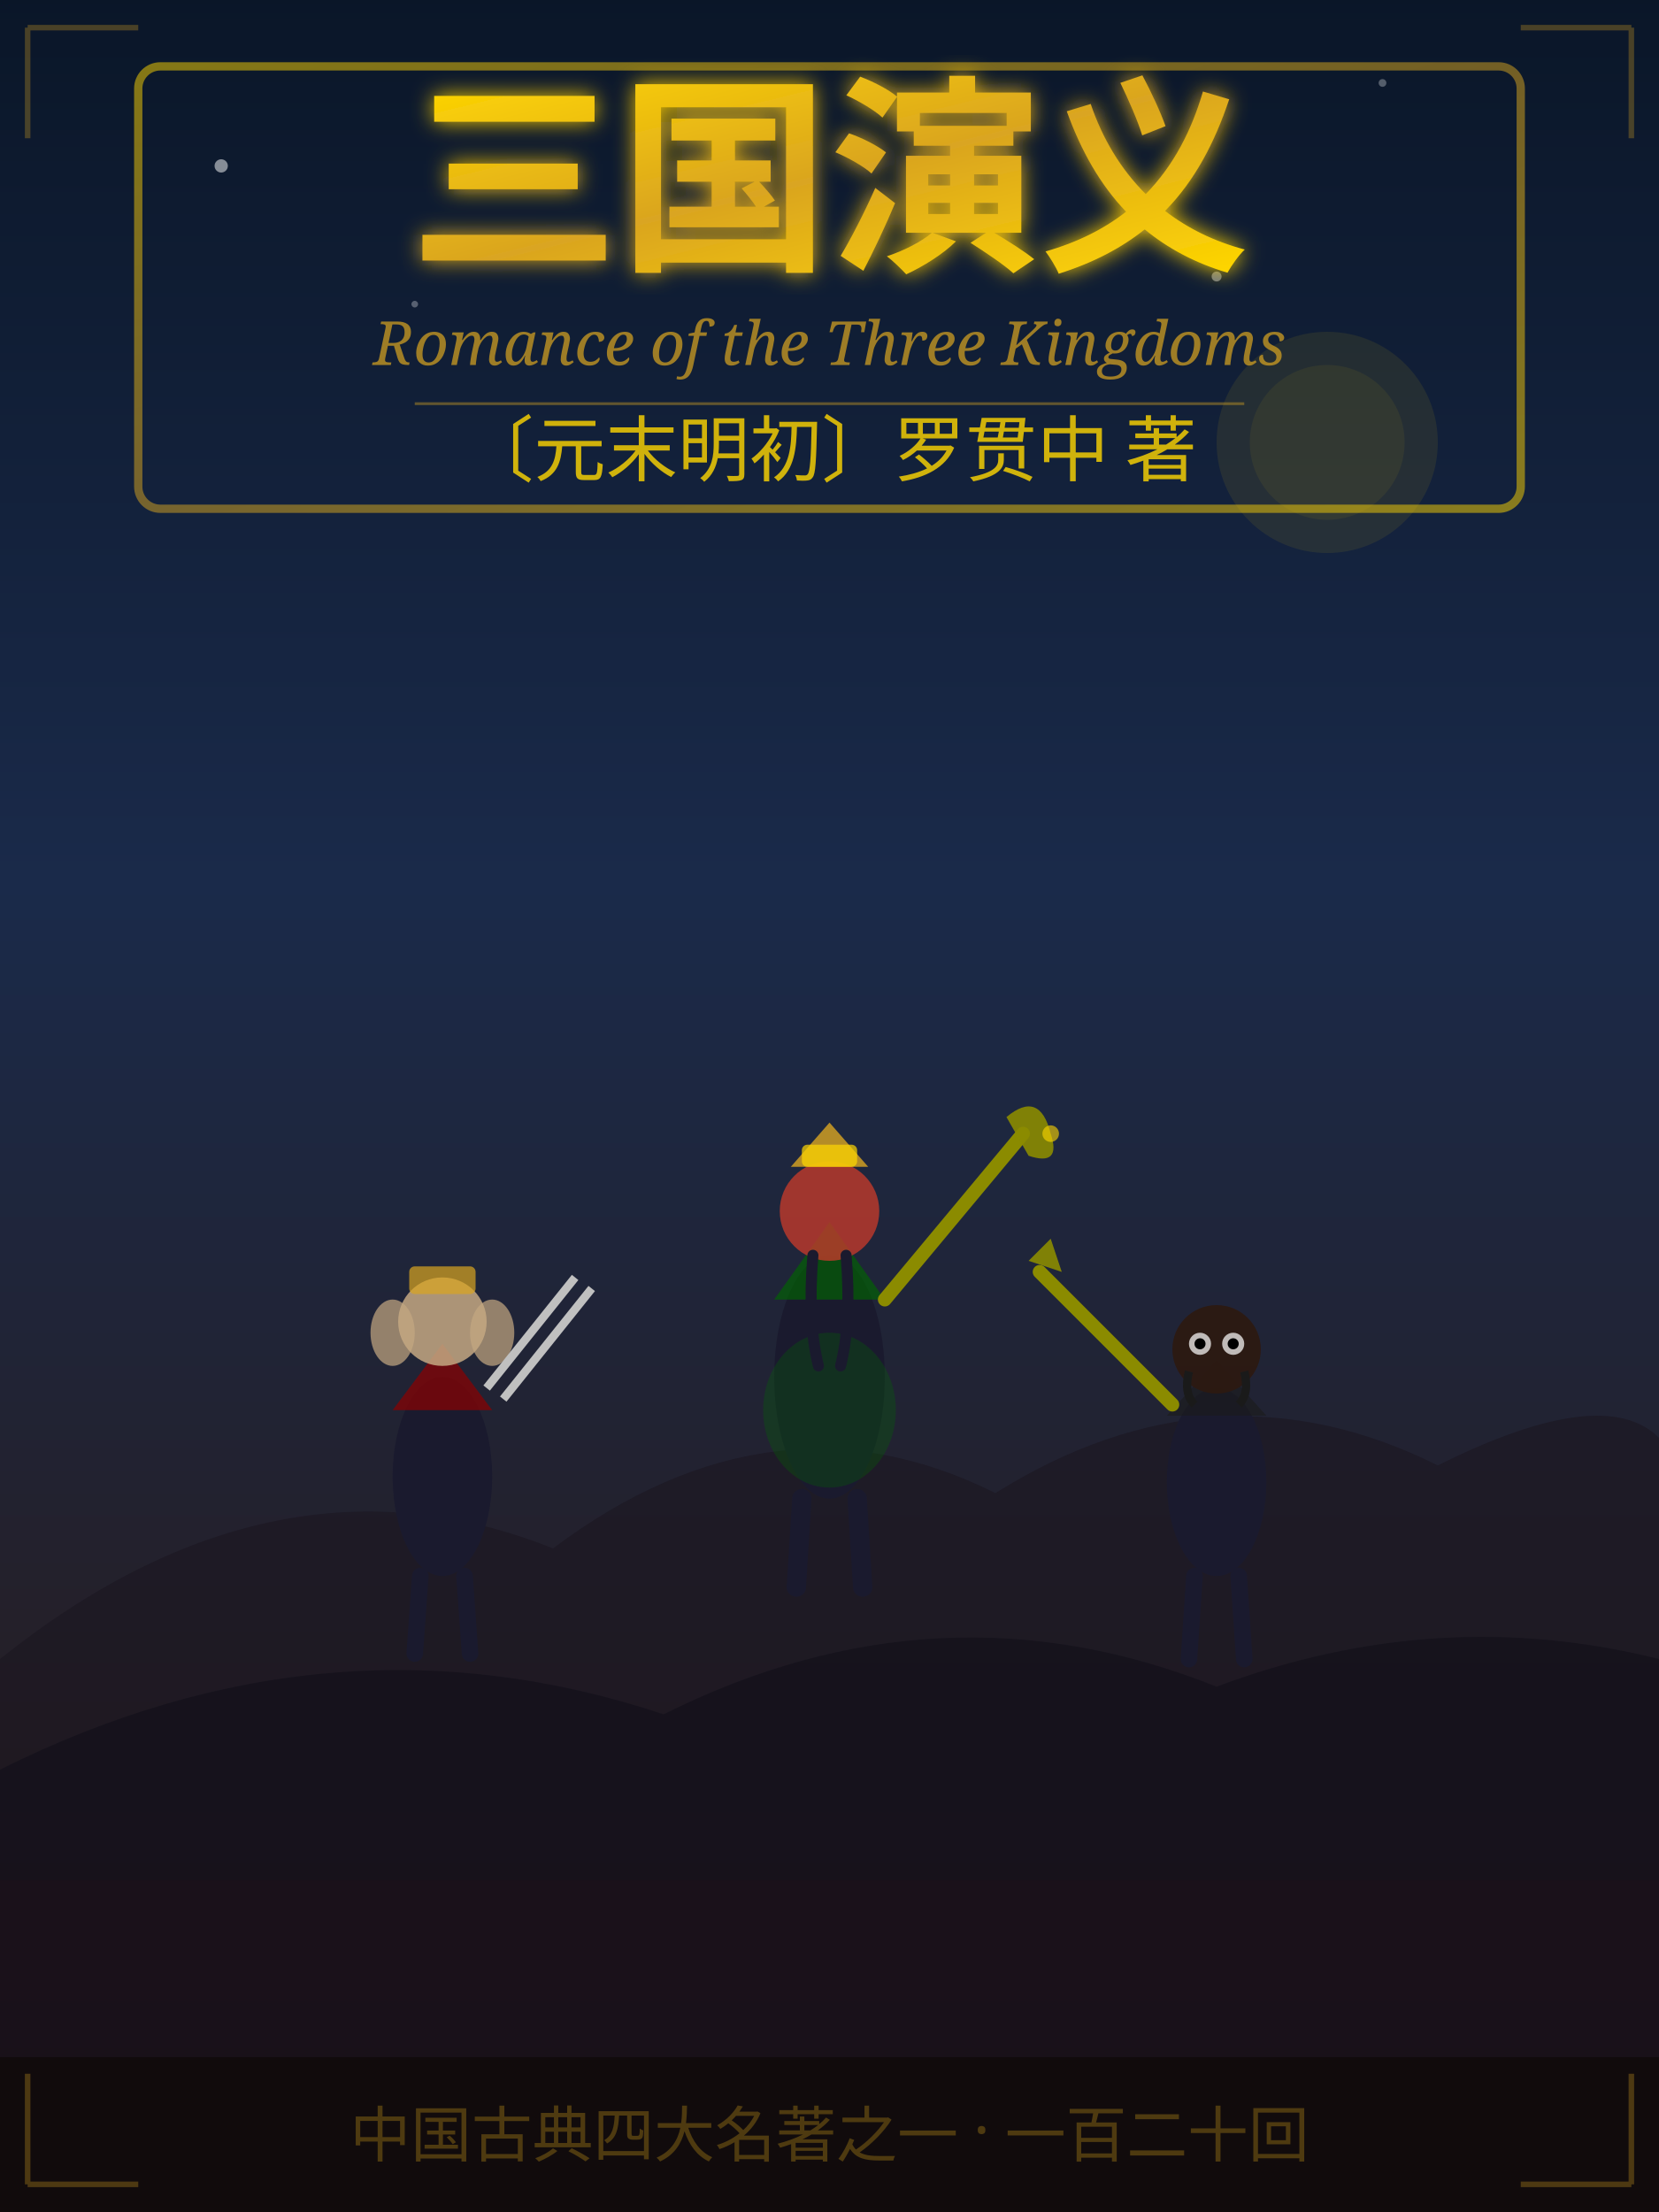
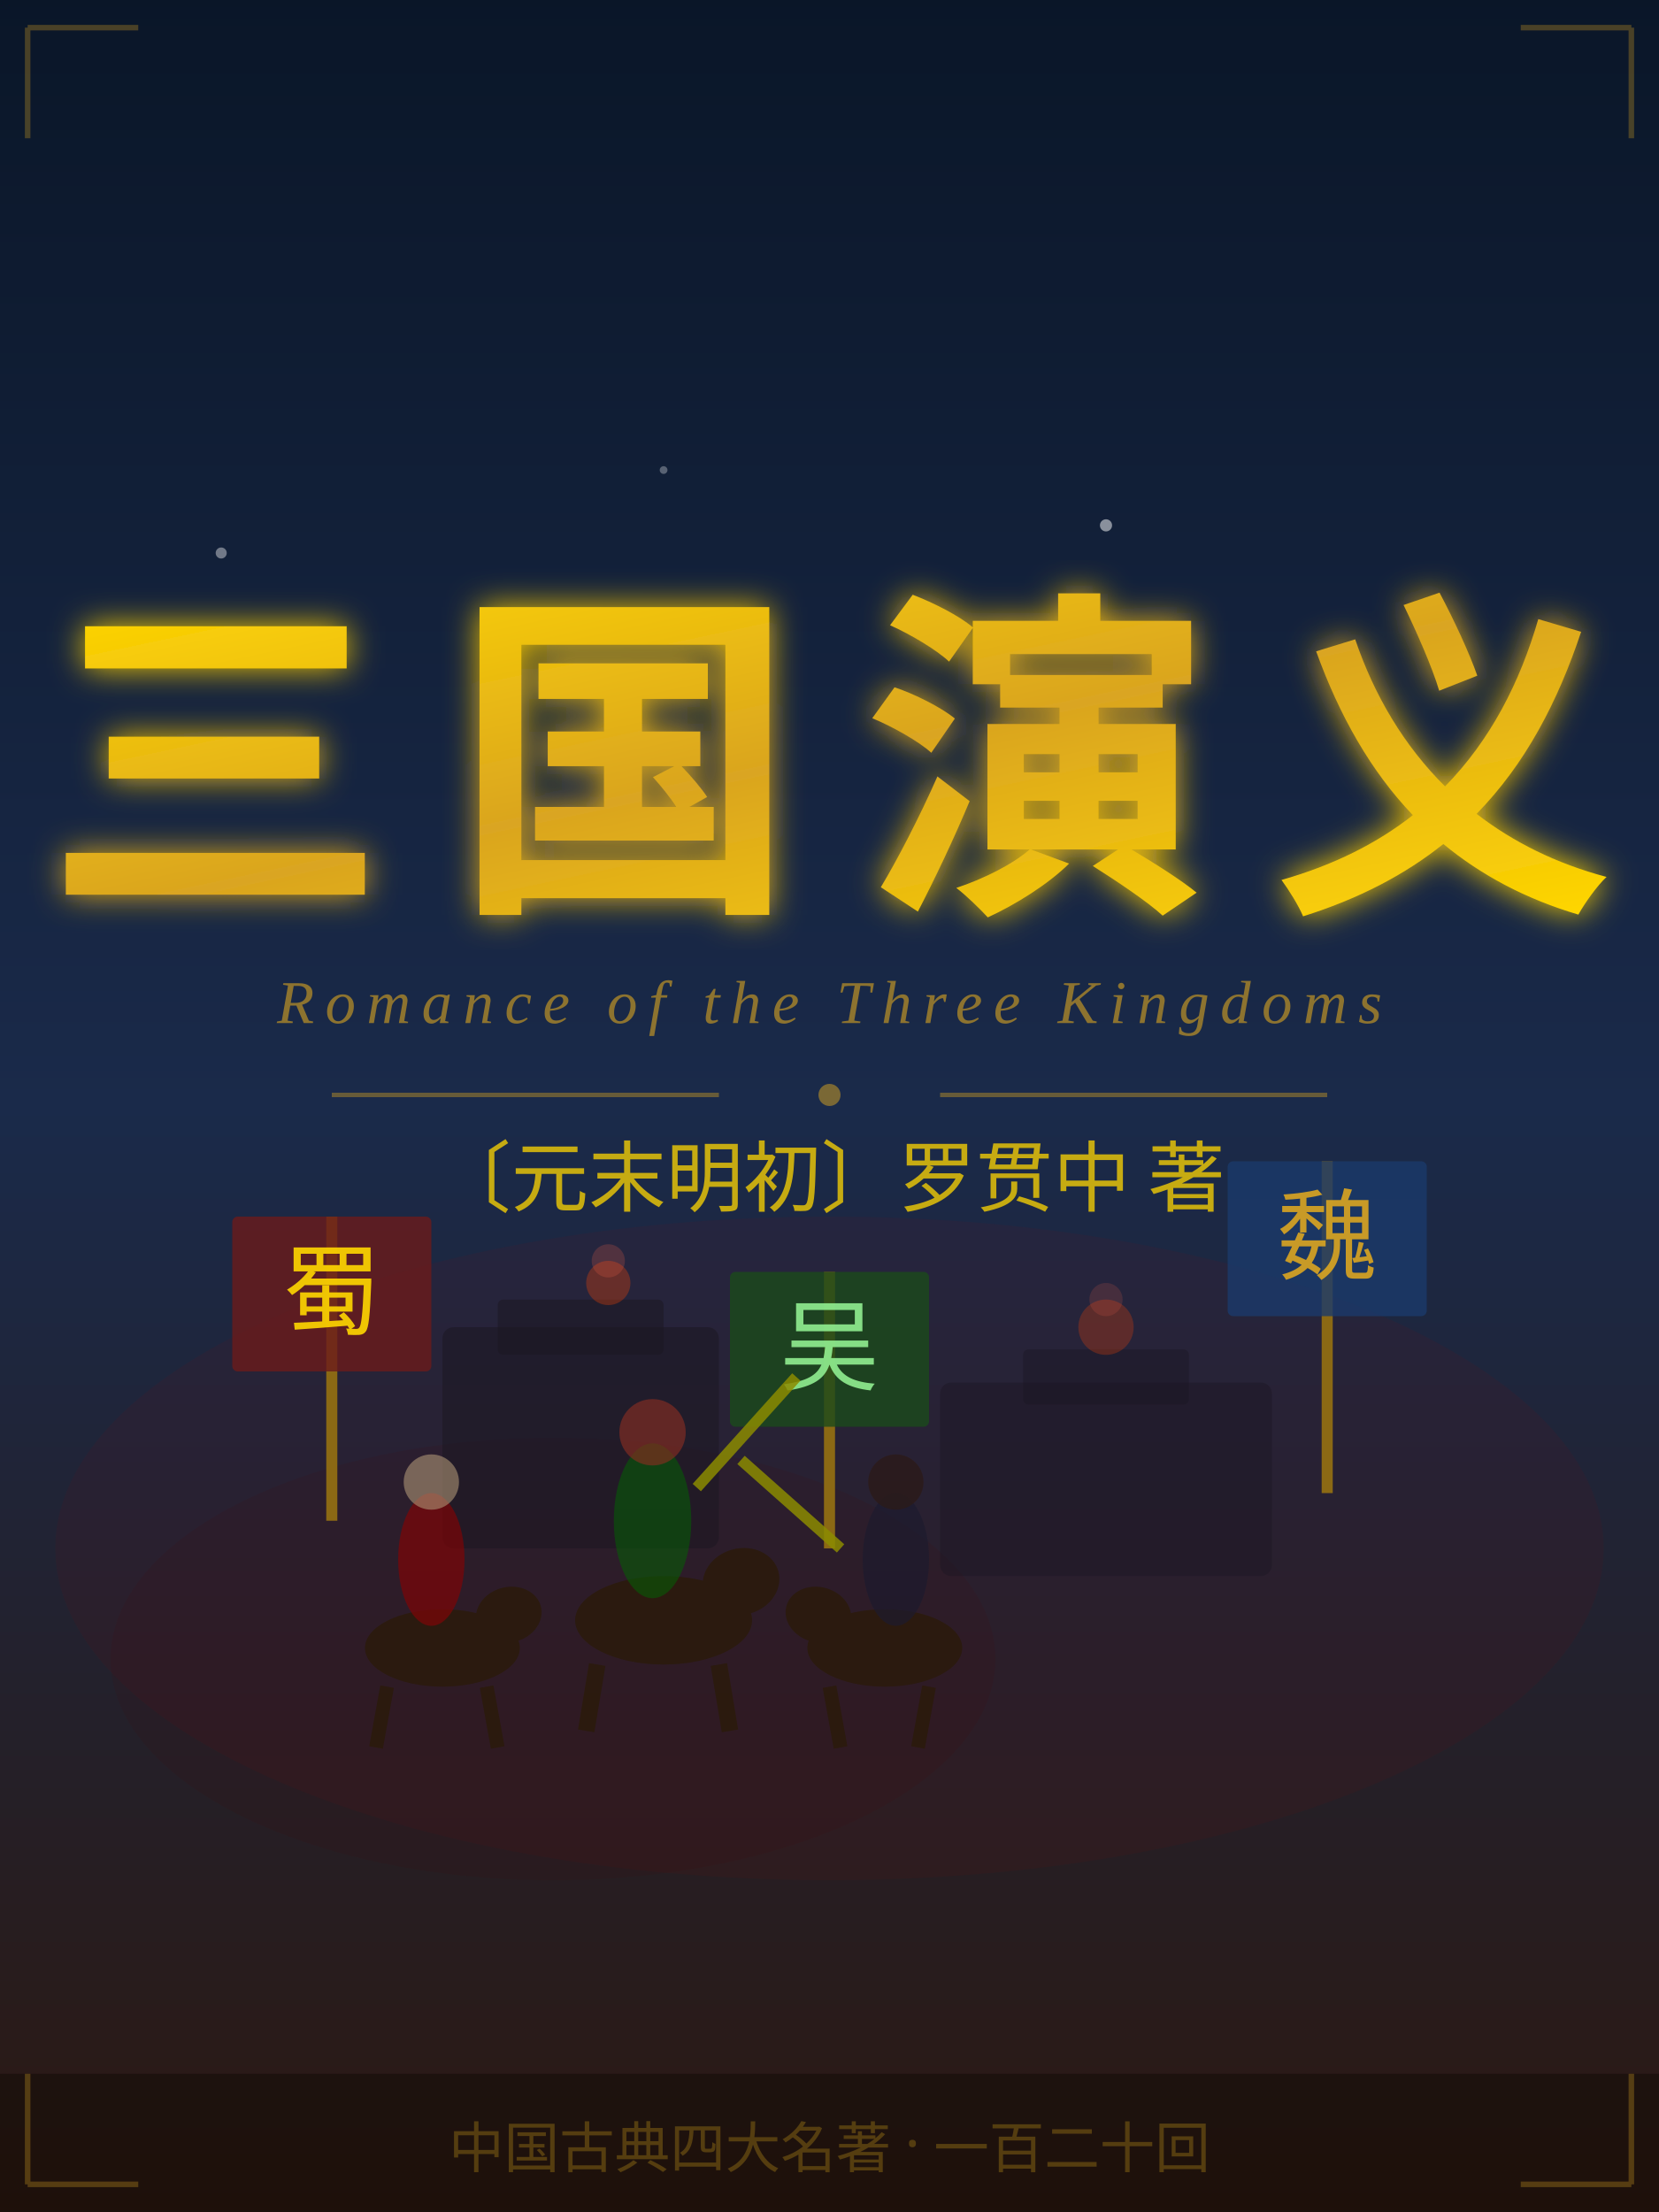
<svg xmlns="http://www.w3.org/2000/svg" viewBox="0 0 300 400" width="300" height="400">
  <defs>
-     <linearGradient id="sgbgGrad" x1="0%" y1="0%" x2="0%" y2="100%">
+     <linearGradient id="sgbg" x1="0%" y1="0%" x2="0%" y2="100%">
      <stop offset="0%" style="stop-color:#0a1628" />
-       <stop offset="40%" style="stop-color:#1a2a4a" />
+       <stop offset="50%" style="stop-color:#1a2a4a" />
      <stop offset="100%" style="stop-color:#2c1810" />
    </linearGradient>
-     <linearGradient id="sggoldGrad" x1="0%" y1="0%" x2="100%" y2="100%">
+     <linearGradient id="sggold" x1="0%" y1="0%" x2="100%" y2="100%">
      <stop offset="0%" style="stop-color:#FFD700" />
      <stop offset="50%" style="stop-color:#DAA520" />
      <stop offset="100%" style="stop-color:#FFD700" />
    </linearGradient>
-     <linearGradient id="sgRedGold" x1="0%" y1="0%" x2="0%" y2="100%">
-       <stop offset="0%" style="stop-color:#8B0000" />
-       <stop offset="100%" style="stop-color:#4a0000" />
-     </linearGradient>
    <filter id="sgglow">
-       <feGaussianBlur stdDeviation="2" result="b" />
+       <feGaussianBlur stdDeviation="3" result="b" />
      <feMerge>
        <feMergeNode in="b" />
        <feMergeNode in="SourceGraphic" />
      </feMerge>
    </filter>
+     <filter id="sgshadow">
+       <feDropShadow dx="0" dy="2" stdDeviation="3" flood-color="#000" flood-opacity="0.5" />
+     </filter>
  </defs>
-   <rect width="300" height="400" fill="url(#sgbgGrad)" />
-   <rect x="0" y="340" width="300" height="60" fill="url(#sgRedGold)" opacity="0.3" />
-   <path d="M0 300 Q50 260 100 280 Q140 250 180 270 Q220 245 260 265 Q290 250 300 260 L300 400 L0 400 Z" fill="#1a1520" opacity="0.6" />
-   <path d="M0 320 Q60 290 120 310 Q170 285 220 305 Q260 290 300 300 L300 400 L0 400 Z" fill="#12101a" opacity="0.7" />
-   <circle cx="40" cy="30" r="1.2" fill="#fff" opacity="0.5" />
-   <circle cx="100" cy="20" r="0.8" fill="#fff" opacity="0.4" />
-   <circle cx="180" cy="35" r="1" fill="#fff" opacity="0.6" />
-   <circle cx="250" cy="15" r="0.7" fill="#fff" opacity="0.3" />
-   <circle cx="75" cy="55" r="0.6" fill="#fff" opacity="0.3" />
-   <circle cx="220" cy="50" r="0.9" fill="#fff" opacity="0.4" />
-   <circle cx="240" cy="80" r="20" fill="#FFD700" opacity="0.08" />
-   <circle cx="240" cy="80" r="14" fill="#FFD700" opacity="0.06" />
-   <g transform="translate(80, 255)">
-     <ellipse cx="0" cy="12" rx="9" ry="18" fill="#1a1a2e" />
-     <path d="M-9,0 L0,-12 L9,0" fill="#8B0000" opacity="0.7" />
-     <circle cx="0" cy="-16" r="8" fill="#c4a882" opacity="0.85" />
-     <ellipse cx="-9" cy="-14" rx="4" ry="6" fill="#c4a882" opacity="0.7" />
-     <ellipse cx="9" cy="-14" rx="4" ry="6" fill="#c4a882" opacity="0.7" />
-     <rect x="-6" y="-26" width="12" height="5" rx="1" fill="#DAA520" opacity="0.7" />
-     <line x1="8" y1="-4" x2="24" y2="-24" stroke="#C0C0C0" stroke-width="1.5" />
-     <line x1="11" y1="-2" x2="27" y2="-22" stroke="#C0C0C0" stroke-width="1.5" />
-     <line x1="-4" y1="30" x2="-5" y2="44" stroke="#1a1a2e" stroke-width="3" stroke-linecap="round" />
-     <line x1="4" y1="30" x2="5" y2="44" stroke="#1a1a2e" stroke-width="3" stroke-linecap="round" />
+   <rect width="300" height="400" fill="url(#sgbg)" />
+   <ellipse cx="150" cy="280" rx="140" ry="60" fill="#8B0000" opacity="0.08" />
+   <ellipse cx="100" cy="300" rx="80" ry="40" fill="#4a0000" opacity="0.1" />
+   <rect x="80" y="240" width="50" height="40" fill="#1a1520" opacity="0.5" rx="2" />
+   <rect x="90" y="235" width="30" height="10" fill="#1a1520" opacity="0.5" rx="1" />
+   <rect x="170" y="250" width="60" height="35" fill="#1a1520" opacity="0.4" rx="2" />
+   <rect x="185" y="244" width="30" height="10" fill="#1a1520" opacity="0.4" rx="1" />
+   <circle cx="110" cy="232" r="4" fill="#FF4500" opacity="0.3" />
+   <circle cx="110" cy="228" r="3" fill="#FF6347" opacity="0.2" />
+   <circle cx="200" cy="240" r="5" fill="#FF4500" opacity="0.25" />
+   <circle cx="200" cy="235" r="3" fill="#FF6347" opacity="0.15" />
+   <g transform="translate(240,210)">
+     <line x1="0" y1="0" x2="0" y2="60" stroke="#8B6914" stroke-width="2" />
+     <rect x="-18" y="0" width="36" height="28" fill="#1a3a6a" opacity="0.8" rx="1" />
+     <text x="0" y="20" font-family="KaiTi, STKaiti, 楷体, serif" font-size="18" fill="#DAA520" text-anchor="middle" opacity="0.9">魏</text>
  </g>
-   <g transform="translate(150, 235)">
-     <ellipse cx="0" cy="14" rx="10" ry="22" fill="#1a1a2e" />
-     <path d="M-10,0 L0,-14 L10,0" fill="#006400" opacity="0.65" />
-     <ellipse cx="0" cy="20" rx="12" ry="14" fill="#006400" opacity="0.3" />
-     <circle cx="0" cy="-16" r="9" fill="#c0392b" opacity="0.8" />
-     <path d="M-3,-8 Q-4,4 -2,12" fill="none" stroke="#1a1a2e" stroke-width="2" stroke-linecap="round" />
-     <path d="M3,-8 Q4,4 2,12" fill="none" stroke="#1a1a2e" stroke-width="2" stroke-linecap="round" />
-     <path d="M-7,-24 L0,-32 L7,-24" fill="#DAA520" opacity="0.8" />
-     <rect x="-5" y="-28" width="10" height="4" rx="1" fill="#FFD700" opacity="0.7" />
-     <line x1="10" y1="0" x2="35" y2="-30" stroke="#8B8B00" stroke-width="2.5" stroke-linecap="round" />
-     <path d="M32,-33 Q38,-38 40,-30 Q42,-24 36,-26" fill="#8B8B00" opacity="0.9" />
-     <circle cx="40" cy="-30" r="1.5" fill="#FFD700" opacity="0.6" />
-     <line x1="-5" y1="36" x2="-6" y2="52" stroke="#1a1a2e" stroke-width="3.5" stroke-linecap="round" />
-     <line x1="5" y1="36" x2="6" y2="52" stroke="#1a1a2e" stroke-width="3.5" stroke-linecap="round" />
+   <g transform="translate(60,220)">
+     <line x1="0" y1="0" x2="0" y2="55" stroke="#8B6914" stroke-width="2" />
+     <rect x="-18" y="0" width="36" height="28" fill="#6a1a1a" opacity="0.8" rx="1" />
+     <text x="0" y="20" font-family="KaiTi, STKaiti, 楷体, serif" font-size="18" fill="#FFD700" text-anchor="middle" opacity="0.9">蜀</text>
  </g>
-   <g transform="translate(220, 258)">
-     <ellipse cx="0" cy="10" rx="9" ry="17" fill="#1a1a2e" />
-     <path d="M-9,-2 L0,-12 L9,-2" fill="#1a1a1a" opacity="0.6" />
-     <circle cx="0" cy="-14" r="8" fill="#2c1810" opacity="0.9" />
-     <circle cx="-3" cy="-15" r="2" fill="#fff" opacity="0.7" />
-     <circle cx="3" cy="-15" r="2" fill="#fff" opacity="0.7" />
-     <circle cx="-3" cy="-15" r="1" fill="#000" />
-     <circle cx="3" cy="-15" r="1" fill="#000" />
-     <path d="M-5,-10 Q-6,-6 -4,-4" fill="none" stroke="#1a1a1a" stroke-width="1.5" />
-     <path d="M5,-10 Q6,-6 4,-4" fill="none" stroke="#1a1a1a" stroke-width="1.5" />
-     <line x1="-8" y1="-4" x2="-32" y2="-28" stroke="#8B8B00" stroke-width="2.5" stroke-linecap="round" />
-     <path d="M-34,-30 L-30,-34 L-28,-28" fill="#8B8B00" opacity="0.9" />
-     <line x1="-4" y1="27" x2="-5" y2="42" stroke="#1a1a2e" stroke-width="3" stroke-linecap="round" />
-     <line x1="4" y1="27" x2="5" y2="42" stroke="#1a1a2e" stroke-width="3" stroke-linecap="round" />
+   <g transform="translate(150,230)">
+     <line x1="0" y1="0" x2="0" y2="50" stroke="#8B6914" stroke-width="2" />
+     <rect x="-18" y="0" width="36" height="28" fill="#1a4a1a" opacity="0.8" rx="1" />
+     <text x="0" y="20" font-family="KaiTi, STKaiti, 楷体, serif" font-size="18" fill="#90EE90" text-anchor="middle" opacity="0.9">吴</text>
  </g>
-   <rect x="25" y="12" width="250" height="80" rx="4" fill="none" stroke="url(#sggoldGrad)" stroke-width="1.5" opacity="0.5" />
-   <text x="150" y="46" font-family="KaiTi, STKaiti, 楷体, serif" font-size="38" font-weight="bold" fill="url(#sggoldGrad)" text-anchor="middle" filter="url(#sgglow)">三国演义</text>
-   <text x="150" y="66" font-family="Georgia, serif" font-size="11" fill="#DAA520" text-anchor="middle" opacity="0.7" font-style="italic">Romance of the Three Kingdoms</text>
-   <line x1="75" y1="73" x2="225" y2="73" stroke="#DAA520" stroke-width="0.5" opacity="0.4" />
-   <text x="150" y="86" font-family="KaiTi, STKaiti, 楷体, serif" font-size="13" fill="#FFD700" text-anchor="middle" opacity="0.8">〔元末明初〕罗贯中 著</text>
-   <rect x="0" y="372" width="300" height="28" fill="#0a0500" opacity="0.5" />
-   <text x="150" y="390" font-family="KaiTi, STKaiti, 楷体, serif" font-size="11" fill="#8B6914" text-anchor="middle" opacity="0.5">中国古典四大名著之一 · 一百二十回</text>
+   <g transform="translate(120,290)" opacity="0.85">
+     <g transform="translate(-40,0)">
+       <ellipse cx="0" cy="8" rx="14" ry="7" fill="#2a1a0a" />
+       <ellipse cx="12" cy="2" rx="6" ry="5" fill="#2a1a0a" transform="rotate(-15,12,2)" />
+       <ellipse cx="-2" cy="-8" rx="6" ry="12" fill="#8B0000" opacity="0.7" />
+       <circle cx="-2" cy="-22" r="5" fill="#c4a882" opacity="0.6" />
+       <line x1="-10" y1="15" x2="-12" y2="26" stroke="#2a1a0a" stroke-width="2.5" />
+       <line x1="8" y1="15" x2="10" y2="26" stroke="#2a1a0a" stroke-width="2.5" />
+     </g>
+     <g transform="translate(0,-5)">
+       <ellipse cx="0" cy="8" rx="16" ry="8" fill="#2a1a0a" />
+       <ellipse cx="14" cy="1" rx="7" ry="6" fill="#2a1a0a" transform="rotate(-15,14,1)" />
+       <ellipse cx="-2" cy="-10" rx="7" ry="14" fill="#006400" opacity="0.6" />
+       <circle cx="-2" cy="-26" r="6" fill="#a03020" opacity="0.6" />
+       <line x1="6" y1="-16" x2="24" y2="-36" stroke="#8B8B00" stroke-width="2" />
+       <line x1="-12" y1="16" x2="-14" y2="28" stroke="#2a1a0a" stroke-width="3" />
+       <line x1="10" y1="16" x2="12" y2="28" stroke="#2a1a0a" stroke-width="3" />
+     </g>
+     <g transform="translate(40,0)">
+       <ellipse cx="0" cy="8" rx="14" ry="7" fill="#2a1a0a" />
+       <ellipse cx="-12" cy="2" rx="6" ry="5" fill="#2a1a0a" transform="rotate(15,-12,2)" />
+       <ellipse cx="2" cy="-8" rx="6" ry="12" fill="#1a1a2e" opacity="0.7" />
+       <circle cx="2" cy="-22" r="5" fill="#2c1810" opacity="0.7" />
+       <line x1="-8" y1="-10" x2="-26" y2="-26" stroke="#8B8B00" stroke-width="2" />
+       <line x1="-10" y1="15" x2="-8" y2="26" stroke="#2a1a0a" stroke-width="2.5" />
+       <line x1="8" y1="15" x2="6" y2="26" stroke="#2a1a0a" stroke-width="2.5" />
+     </g>
+   </g>
+   <circle cx="40" cy="100" r="1" fill="#fff" opacity="0.4" />
+   <circle cx="120" cy="85" r="0.7" fill="#fff" opacity="0.3" />
+   <circle cx="200" cy="95" r="1.1" fill="#fff" opacity="0.5" />
+   <circle cx="260" cy="110" r="0.6" fill="#fff" opacity="0.3" />
+   <text x="150" y="160" font-family="KaiTi, STKaiti, 楷体, serif" font-size="62" font-weight="bold" fill="url(#sggold)" text-anchor="middle" filter="url(#sgglow)" letter-spacing="12">三国演义</text>
+   <text x="150" y="185" font-family="Georgia, 'Times New Roman', serif" font-size="11" fill="#DAA520" text-anchor="middle" opacity="0.6" font-style="italic" letter-spacing="2">Romance of the Three Kingdoms</text>
+   <line x1="60" y1="198" x2="130" y2="198" stroke="#DAA520" stroke-width="0.8" opacity="0.4" />
+   <circle cx="150" cy="198" r="2" fill="#DAA520" opacity="0.5" />
+   <line x1="170" y1="198" x2="240" y2="198" stroke="#DAA520" stroke-width="0.8" opacity="0.4" />
+   <text x="150" y="218" font-family="KaiTi, STKaiti, 楷体, serif" font-size="14" fill="#FFD700" text-anchor="middle" opacity="0.75">〔元末明初〕罗贯中 著</text>
+   <rect x="0" y="375" width="300" height="25" fill="#0a0500" opacity="0.4" />
+   <text x="150" y="392" font-family="KaiTi, STKaiti, 楷体, serif" font-size="10" fill="#8B6914" text-anchor="middle" opacity="0.5">中国古典四大名著 · 一百二十回</text>
  <path d="M5,5 L25,5 M5,5 L5,25" stroke="#DAA520" stroke-width="1" opacity="0.3" />
  <path d="M295,5 L275,5 M295,5 L295,25" stroke="#DAA520" stroke-width="1" opacity="0.3" />
  <path d="M5,395 L25,395 M5,395 L5,375" stroke="#DAA520" stroke-width="1" opacity="0.3" />
  <path d="M295,395 L275,395 M295,395 L295,375" stroke="#DAA520" stroke-width="1" opacity="0.3" />
</svg>
